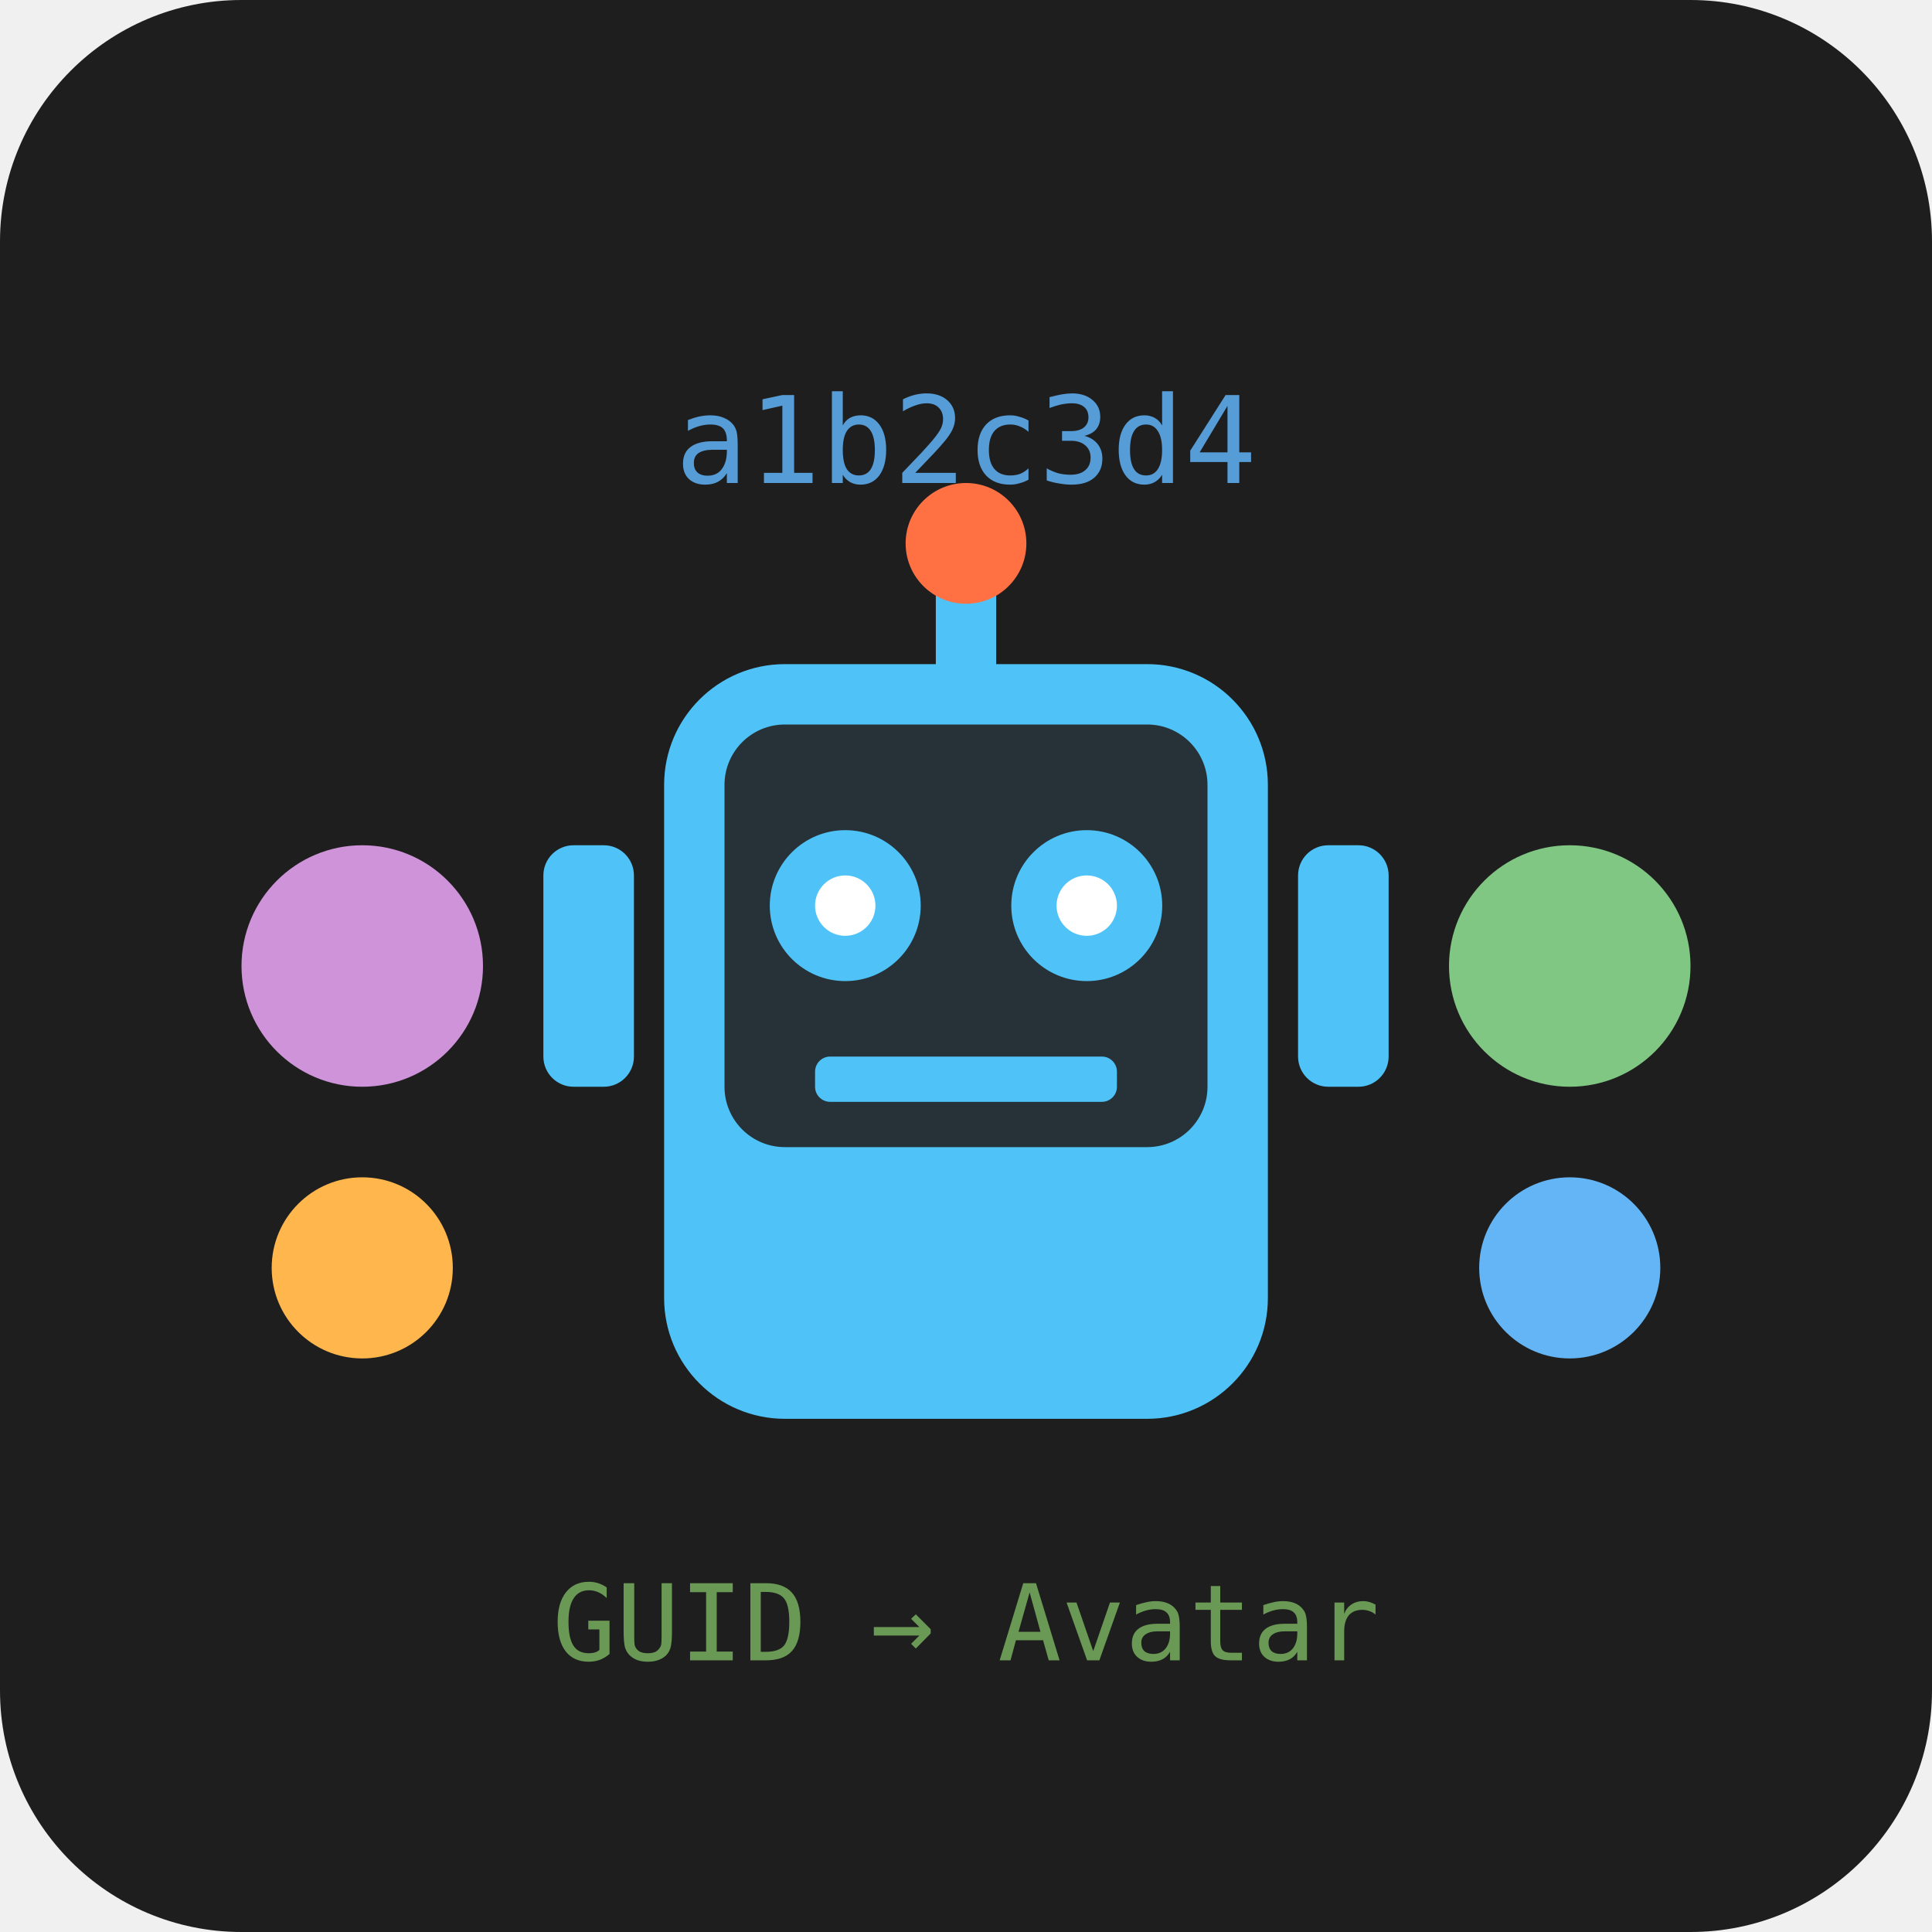
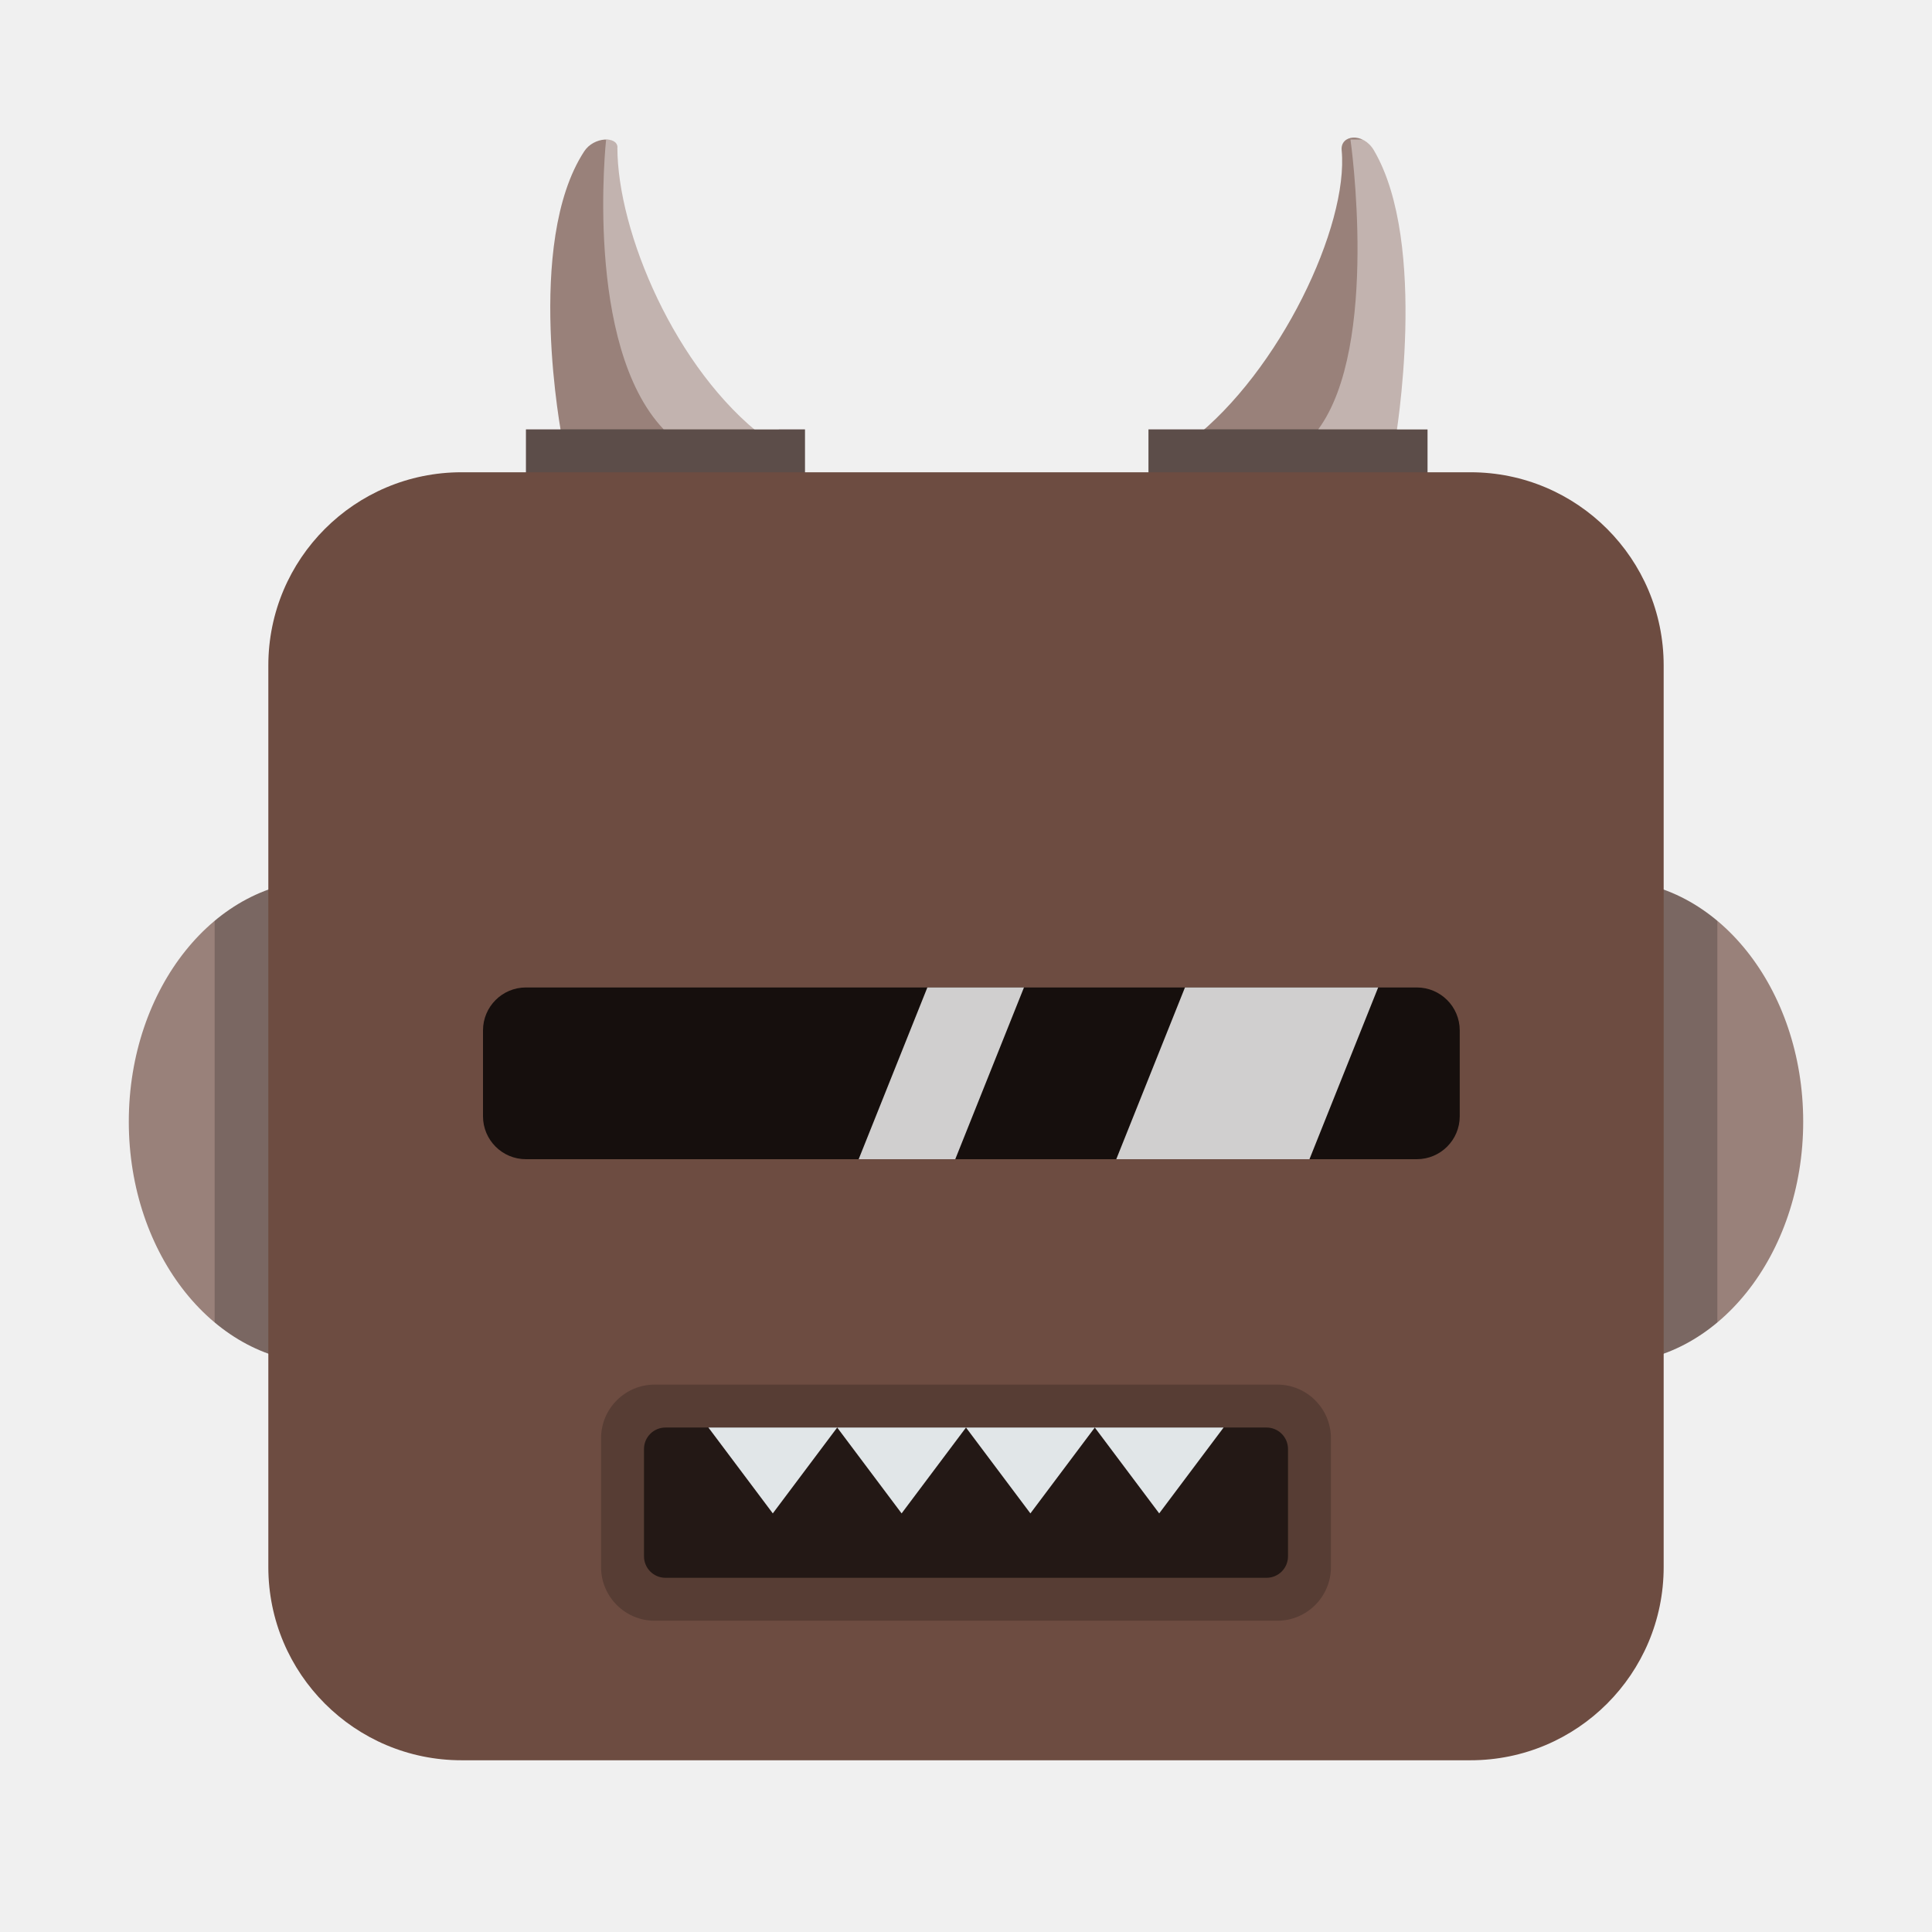
- <svg xmlns="http://www.w3.org/2000/svg" width="128" height="128" viewBox="0 0 128 128">
-   <rect width="128" height="128" rx="16" fill="#1e1e1e" />
-   <text x="64" y="32" font-family="monospace" font-size="8" fill="#569cd6" text-anchor="middle">
-     <tspan>a1b2c3d4</tspan>
-   </text>
-   <rect x="44" y="44" width="40" height="50" rx="8" fill="#4fc3f7" />
-   <rect x="48" y="48" width="32" height="28" rx="4" fill="#263238" />
-   <circle cx="56" cy="60" r="5" fill="#4fc3f7" />
-   <circle cx="72" cy="60" r="5" fill="#4fc3f7" />
-   <circle cx="56" cy="60" r="2" fill="#ffffff" />
-   <circle cx="72" cy="60" r="2" fill="#ffffff" />
-   <rect x="54" y="70" width="20" height="3" rx="1" fill="#4fc3f7" />
-   <rect x="62" y="36" width="4" height="10" fill="#4fc3f7" />
-   <circle cx="64" cy="36" r="4" fill="#ff7043" />
-   <rect x="36" y="56" width="6" height="16" rx="2" fill="#4fc3f7" />
-   <rect x="86" y="56" width="6" height="16" rx="2" fill="#4fc3f7" />
-   <text x="64" y="110" font-family="monospace" font-size="7" fill="#6a9955" text-anchor="middle">
-     <tspan>GUID → Avatar</tspan>
-   </text>
-   <circle cx="24" cy="64" r="8" fill="#ce93d8" />
-   <circle cx="104" cy="64" r="8" fill="#81c784" />
-   <circle cx="24" cy="84" r="6" fill="#ffb74d" />
-   <circle cx="104" cy="84" r="6" fill="#64b5f6" />
+ <svg xmlns="http://www.w3.org/2000/svg" viewBox="0 0 180 180" fill="none" shape-rendering="auto" width="120" height="120">
+   <mask id="viewboxMask">
+     <rect width="180" height="180" rx="0" ry="0" x="0" y="0" fill="#fff" />
+   </mask>
+   <g mask="url(#viewboxMask)">
+     <g transform="translate(0 66)">
+       <mask id="sidesRound-a" style="mask-type:luminance" maskUnits="userSpaceOnUse" x="12" y="16" width="156" height="45">
+         <g fill="#fff">
+           <ellipse cx="150" cy="38.5" rx="18" ry="22.5" />
+           <ellipse cx="18" cy="22.5" rx="18" ry="22.5" transform="matrix(-1 0 0 1 48 16)" />
+         </g>
+       </mask>
+       <g mask="url(#sidesRound-a)">
+         <path d="M0 0h180v76H0V0Z" fill="#6d4c41" />
+         <path d="M0 0h180v76H0V0Z" fill="#fff" fill-opacity=".3" />
+         <path fill="#000" fill-opacity=".2" d="M20 0h140v76H20z" />
+       </g>
+     </g>
+     <g transform="translate(41)">
+       <mask id="topHorns-a" style="mask-type:luminance" maskUnits="userSpaceOnUse" x="8" y="12" width="84" height="40">
+         <g fill="#fff">
+           <path d="M8 40h26v12H8z" />
+           <path transform="matrix(-1 0 0 1 92 40)" d="M0 0h26v12H0z" />
+           <path fill-rule="evenodd" clip-rule="evenodd" d="M16.52 13.74c0 7.84 5.39 20.71 13.72 27.04H11.36S7.84 22.66 13.43 14.1c.9-1.38 3.1-1.42 3.1-.36ZM84 14c.66 7.04-5.77 20.62-14 27h19s3.14-18.26-2-27c-1-1.7-3.14-1.45-3 0Z" />
+         </g>
+       </mask>
+       <g mask="url(#topHorns-a)">
+         <path d="M0 0h100v52H0V0Z" fill="#6d4c41" />
+         <path d="M0 0h100v52H0V0Z" fill="#fff" fill-opacity=".3" />
+         <path fill="#000" fill-opacity=".4" d="M0 40h100v12H0z" />
+         <path fill-rule="evenodd" clip-rule="evenodd" d="M15.46 13h16.1v27H20.83c-7.45-7.85-5.36-27-5.36-27ZM84.82 13h7.75v27H81.82c5.75-7.8 3-27 3-27Z" fill="#fff" fill-opacity=".4" />
+       </g>
+     </g>
+     <g transform="translate(25 44)">
+       <mask id="faceSquare01-a" style="mask-type:luminance" maskUnits="userSpaceOnUse" x="0" y="0" width="130" height="120">
+         <rect width="130" height="120" rx="18" fill="#fff" />
+       </mask>
+       <g mask="url(#faceSquare01-a)">
+         <path d="M-2-2h134v124H-2V-2Z" fill="#6d4c41" />
+         <g transform="translate(-1 -1)" />
+       </g>
+     </g>
+     <g transform="translate(52 124)">
+       <rect x="4" y="5" width="68" height="22" rx="5" fill="#000" fill-opacity=".2" />
+       <rect x="8" y="9" width="60" height="14" rx="2" fill="#000" fill-opacity=".6" />
+       <path fill-rule="evenodd" clip-rule="evenodd" d="m20 17 6-8H14l6 8ZM32 17l6-8H26l6 8ZM44 17l6-8H38l6 8ZM56 17l6-8H50l6 8Z" fill="#E1E6E8" />
+     </g>
+     <g transform="translate(38 76)">
+       <rect x="7" y="16" width="91" height="16" rx="4" fill="#000" fill-opacity=".8" />
+       <mask id="eyesRobocop-a" style="mask-type:luminance" maskUnits="userSpaceOnUse" x="7" y="16" width="91" height="16">
+         <rect x="7" y="16" width="91" height="16" rx="4" fill="#fff" />
+       </mask>
+       <g mask="url(#eyesRobocop-a)" fill-rule="evenodd" clip-rule="evenodd" fill="#fff" fill-opacity=".8">
+         <path d="M76 7h18L82 37H64L76 7ZM52 7h9L49 37h-9L52 7Z" />
+       </g>
+     </g>
+   </g>
</svg>
